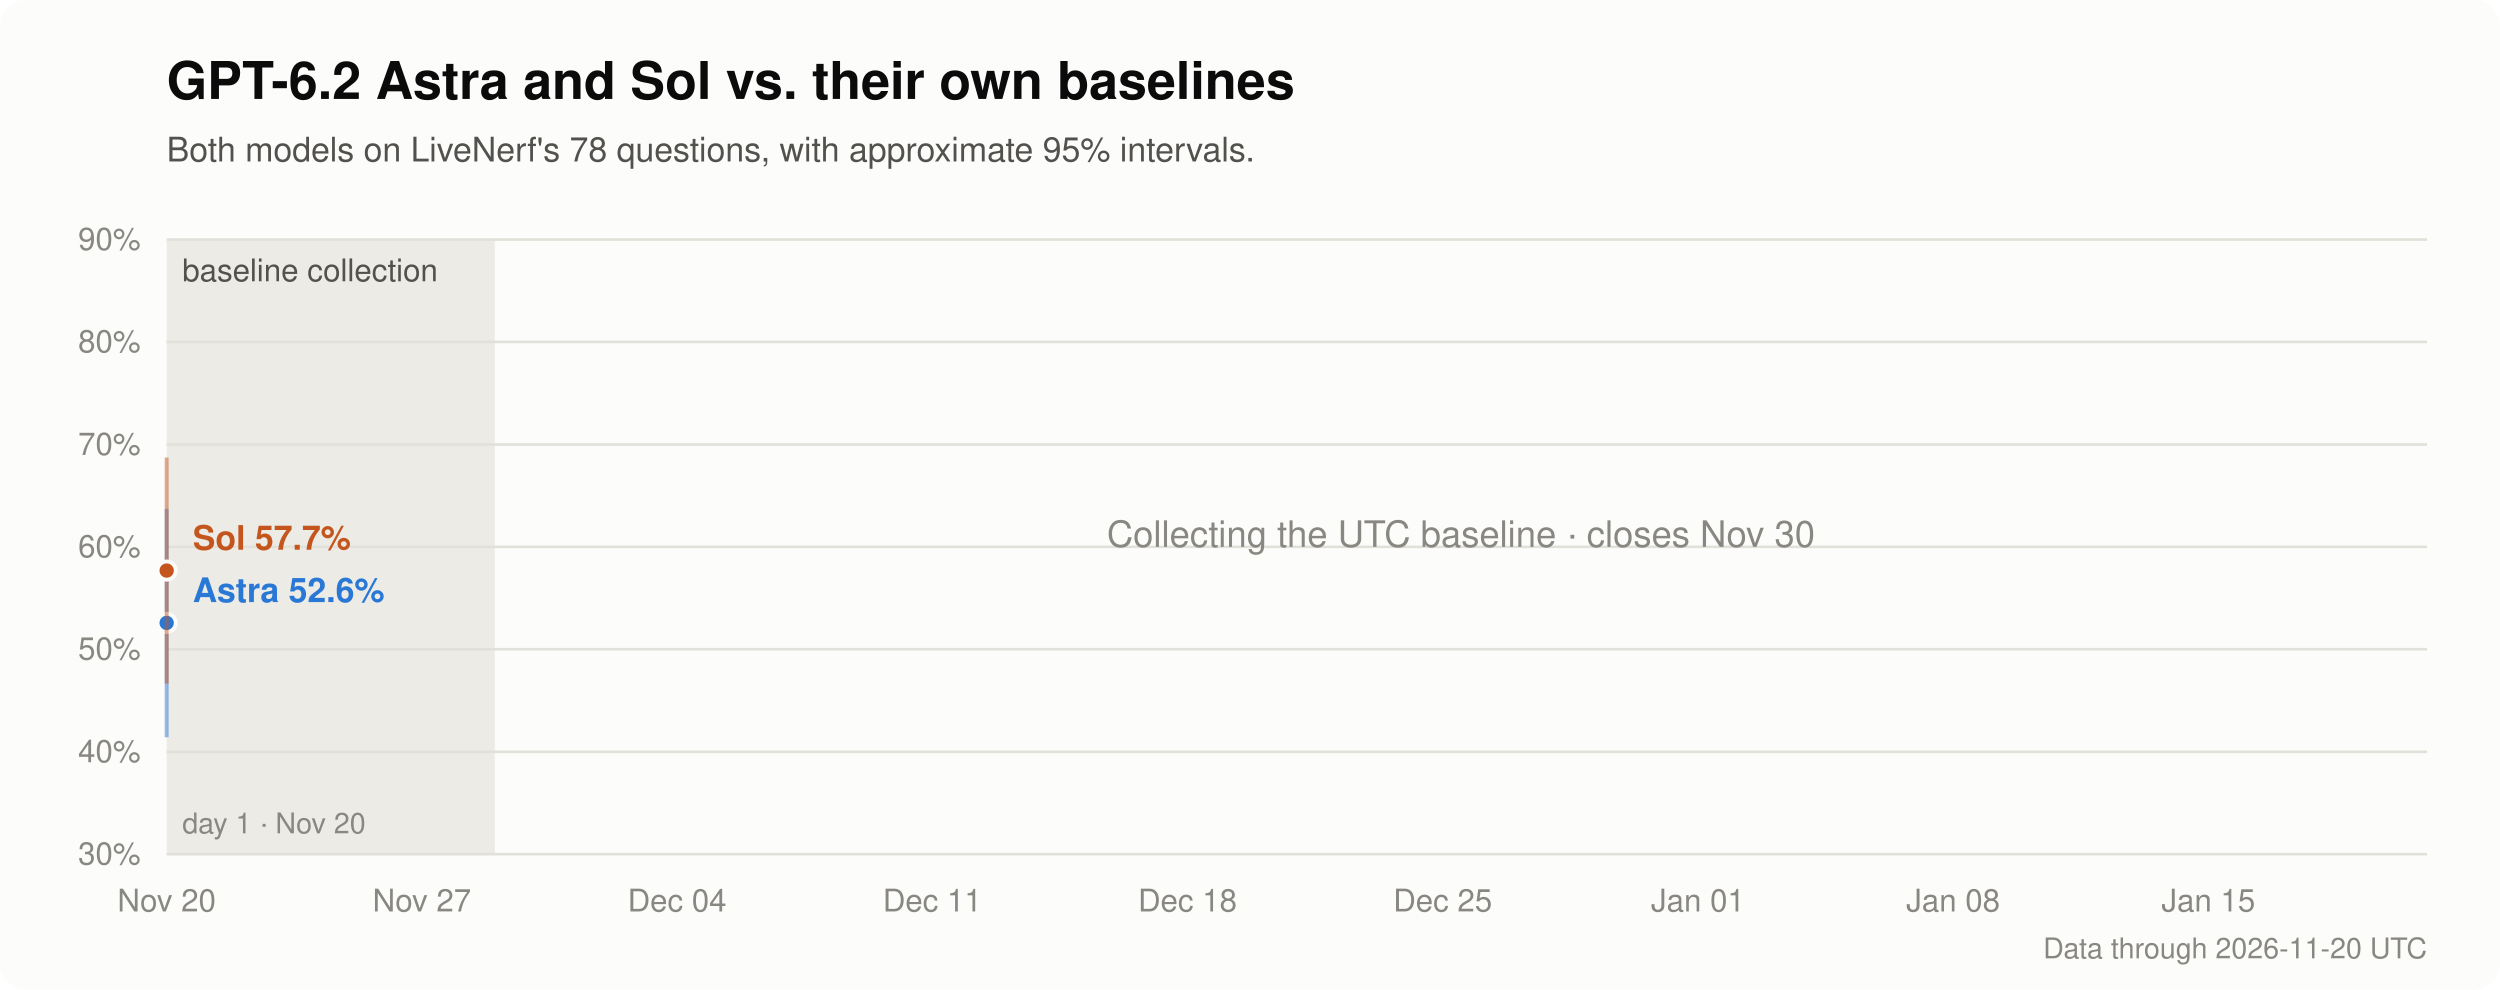
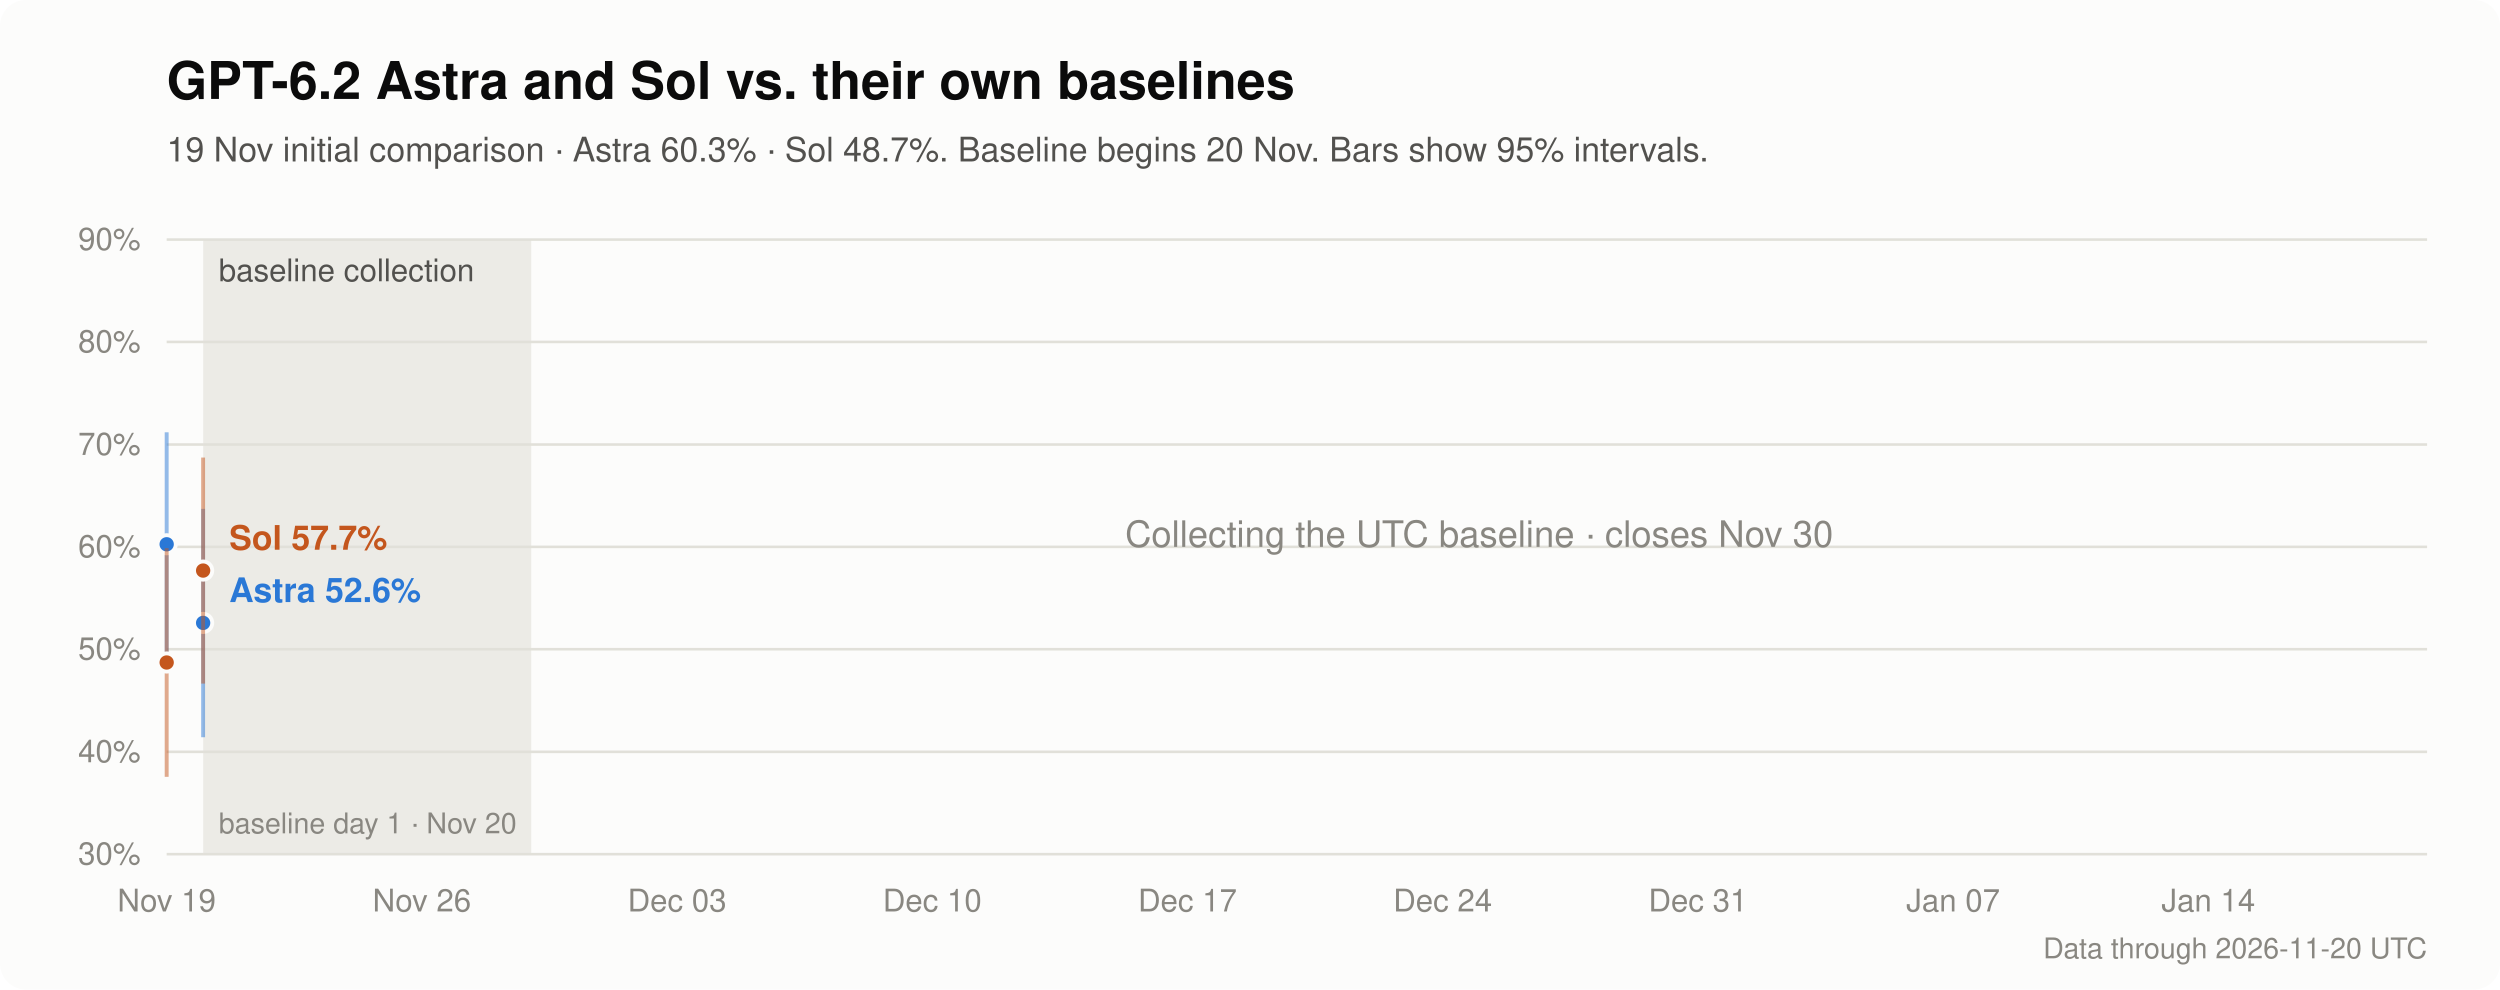
<svg xmlns="http://www.w3.org/2000/svg" width="960" height="380" viewBox="0 0 960 380" font-family="-apple-system, BlinkMacSystemFont, Helvetica, Arial, sans-serif" role="img" aria-labelledby="t d">
  <rect width="960" height="380" rx="10" fill="#fcfcfb" />
  <text x="64" y="38" fill="#0b0b0b" font-size="20" font-weight="600">GPT-6.2 Astra and Sol vs. their own baselines</text>
-   <text x="64" y="62" fill="#52514e" font-size="13">Both models on LiveNerf's 78 questions, with approximate 95% intervals.</text>
+   <text x="64" y="62" fill="#52514e" font-size="13">19 Nov initial comparison · Astra 60.3% · Sol 48.7%. Baseline begins 20 Nov. Bars show 95% intervals.</text>
  <line x1="64" y1="328.0" x2="932" y2="328.0" stroke="#e1e0d9" />
  <text x="54" y="332.0" text-anchor="end" fill="#898781" font-size="12">30%</text>
  <line x1="64" y1="288.7" x2="932" y2="288.7" stroke="#e1e0d9" />
  <text x="54" y="292.7" text-anchor="end" fill="#898781" font-size="12">40%</text>
  <line x1="64" y1="249.3" x2="932" y2="249.3" stroke="#e1e0d9" />
  <text x="54" y="253.3" text-anchor="end" fill="#898781" font-size="12">50%</text>
  <line x1="64" y1="210.0" x2="932" y2="210.0" stroke="#e1e0d9" />
  <text x="54" y="214.0" text-anchor="end" fill="#898781" font-size="12">60%</text>
  <line x1="64" y1="170.7" x2="932" y2="170.7" stroke="#e1e0d9" />
  <text x="54" y="174.7" text-anchor="end" fill="#898781" font-size="12">70%</text>
  <line x1="64" y1="131.3" x2="932" y2="131.3" stroke="#e1e0d9" />
  <text x="54" y="135.3" text-anchor="end" fill="#898781" font-size="12">80%</text>
  <line x1="64" y1="92.0" x2="932" y2="92.0" stroke="#e1e0d9" />
  <text x="54" y="96.0" text-anchor="end" fill="#898781" font-size="12">90%</text>
-   <rect x="64" y="92" width="126.0" height="236" fill="#e1e0d9" opacity="0.6" />
-   <text x="70" y="108" fill="#52514e" font-size="12">baseline collection</text>
-   <text x="70" y="320" fill="#898781" font-size="11">day 1 · Nov 20</text>
-   <text x="64.0" y="350" text-anchor="middle" fill="#898781" font-size="12">Nov 20</text>
-   <text x="162.0" y="350" text-anchor="middle" fill="#898781" font-size="12">Nov 27</text>
-   <text x="260.0" y="350" text-anchor="middle" fill="#898781" font-size="12">Dec 04</text>
-   <text x="358.0" y="350" text-anchor="middle" fill="#898781" font-size="12">Dec 11</text>
-   <text x="456.0" y="350" text-anchor="middle" fill="#898781" font-size="12">Dec 18</text>
-   <text x="554.0" y="350" text-anchor="middle" fill="#898781" font-size="12">Dec 25</text>
-   <text x="652.0" y="350" text-anchor="middle" fill="#898781" font-size="12">Jan 01</text>
-   <text x="750.0" y="350" text-anchor="middle" fill="#898781" font-size="12">Jan 08</text>
-   <text x="848.0" y="350" text-anchor="middle" fill="#898781" font-size="12">Jan 15</text>
-   <line x1="64.0" y1="283.1" x2="64.0" y2="195.4" stroke="#2a78d6" stroke-width="1.5" opacity="0.5" />
-   <circle cx="64.0" cy="239.2" r="3.5" fill="#2a78d6" stroke="#fcfcfb" stroke-width="1.5" />
-   <line x1="64.0" y1="262.5" x2="64.0" y2="175.7" stroke="#c4561d" stroke-width="1.5" opacity="0.5" />
-   <circle cx="64.0" cy="219.1" r="3.5" fill="#c4561d" stroke="#fcfcfb" stroke-width="1.5" />
-   <text x="74.0" y="211.1" text-anchor="start" fill="#c4561d" font-size="13" font-weight="600">Sol 57.7%</text>
-   <text x="74.0" y="231.2" text-anchor="start" fill="#2a78d6" font-size="13" font-weight="600">Astra 52.6%</text>
-   <text x="561.0" y="210.0" text-anchor="middle" fill="#898781" font-size="14">Collecting the UTC baseline · closes Nov 30</text>
+   <rect x="78.0" y="92" width="126.0" height="236" fill="#e1e0d9" opacity="0.6" />
+   <text x="84.0" y="108" fill="#52514e" font-size="12">baseline collection</text>
+   <text x="84.0" y="320" fill="#898781" font-size="11">baseline day 1 · Nov 20</text>
+   <text x="64.0" y="350" text-anchor="middle" fill="#898781" font-size="12">Nov 19</text>
+   <text x="162.0" y="350" text-anchor="middle" fill="#898781" font-size="12">Nov 26</text>
+   <text x="260.0" y="350" text-anchor="middle" fill="#898781" font-size="12">Dec 03</text>
+   <text x="358.0" y="350" text-anchor="middle" fill="#898781" font-size="12">Dec 10</text>
+   <text x="456.0" y="350" text-anchor="middle" fill="#898781" font-size="12">Dec 17</text>
+   <text x="554.0" y="350" text-anchor="middle" fill="#898781" font-size="12">Dec 24</text>
+   <text x="652.0" y="350" text-anchor="middle" fill="#898781" font-size="12">Dec 31</text>
+   <text x="750.0" y="350" text-anchor="middle" fill="#898781" font-size="12">Jan 07</text>
+   <text x="848.0" y="350" text-anchor="middle" fill="#898781" font-size="12">Jan 14</text>
+   <line x1="64.0" y1="252.0" x2="64.0" y2="166.0" stroke="#2a78d6" stroke-width="1.5" opacity="0.5" />
+   <circle cx="64.0" cy="209.0" r="3.5" fill="#2a78d6" stroke="#fcfcfb" stroke-width="1.5" />
+   <line x1="78.0" y1="283.1" x2="78.0" y2="195.4" stroke="#2a78d6" stroke-width="1.5" opacity="0.5" />
+   <circle cx="78.0" cy="239.2" r="3.5" fill="#2a78d6" stroke="#fcfcfb" stroke-width="1.5" />
+   <line x1="64.0" y1="298.3" x2="64.0" y2="210.5" stroke="#c4561d" stroke-width="1.5" opacity="0.5" />
+   <circle cx="64.0" cy="254.4" r="3.5" fill="#c4561d" stroke="#fcfcfb" stroke-width="1.5" />
+   <line x1="78.0" y1="262.5" x2="78.0" y2="175.7" stroke="#c4561d" stroke-width="1.5" opacity="0.5" />
+   <circle cx="78.0" cy="219.1" r="3.5" fill="#c4561d" stroke="#fcfcfb" stroke-width="1.5" />
+   <text x="88.0" y="211.1" text-anchor="start" fill="#c4561d" font-size="13" font-weight="600">Sol 57.7%</text>
+   <text x="88.0" y="231.2" text-anchor="start" fill="#2a78d6" font-size="13" font-weight="600">Astra 52.6%</text>
+   <text x="568.0" y="210.0" text-anchor="middle" fill="#898781" font-size="14">Collecting the UTC baseline · closes Nov 30</text>
  <text x="932" y="368" text-anchor="end" fill="#898781" font-size="11">Data through 2026-11-20 UTC</text>
</svg>
